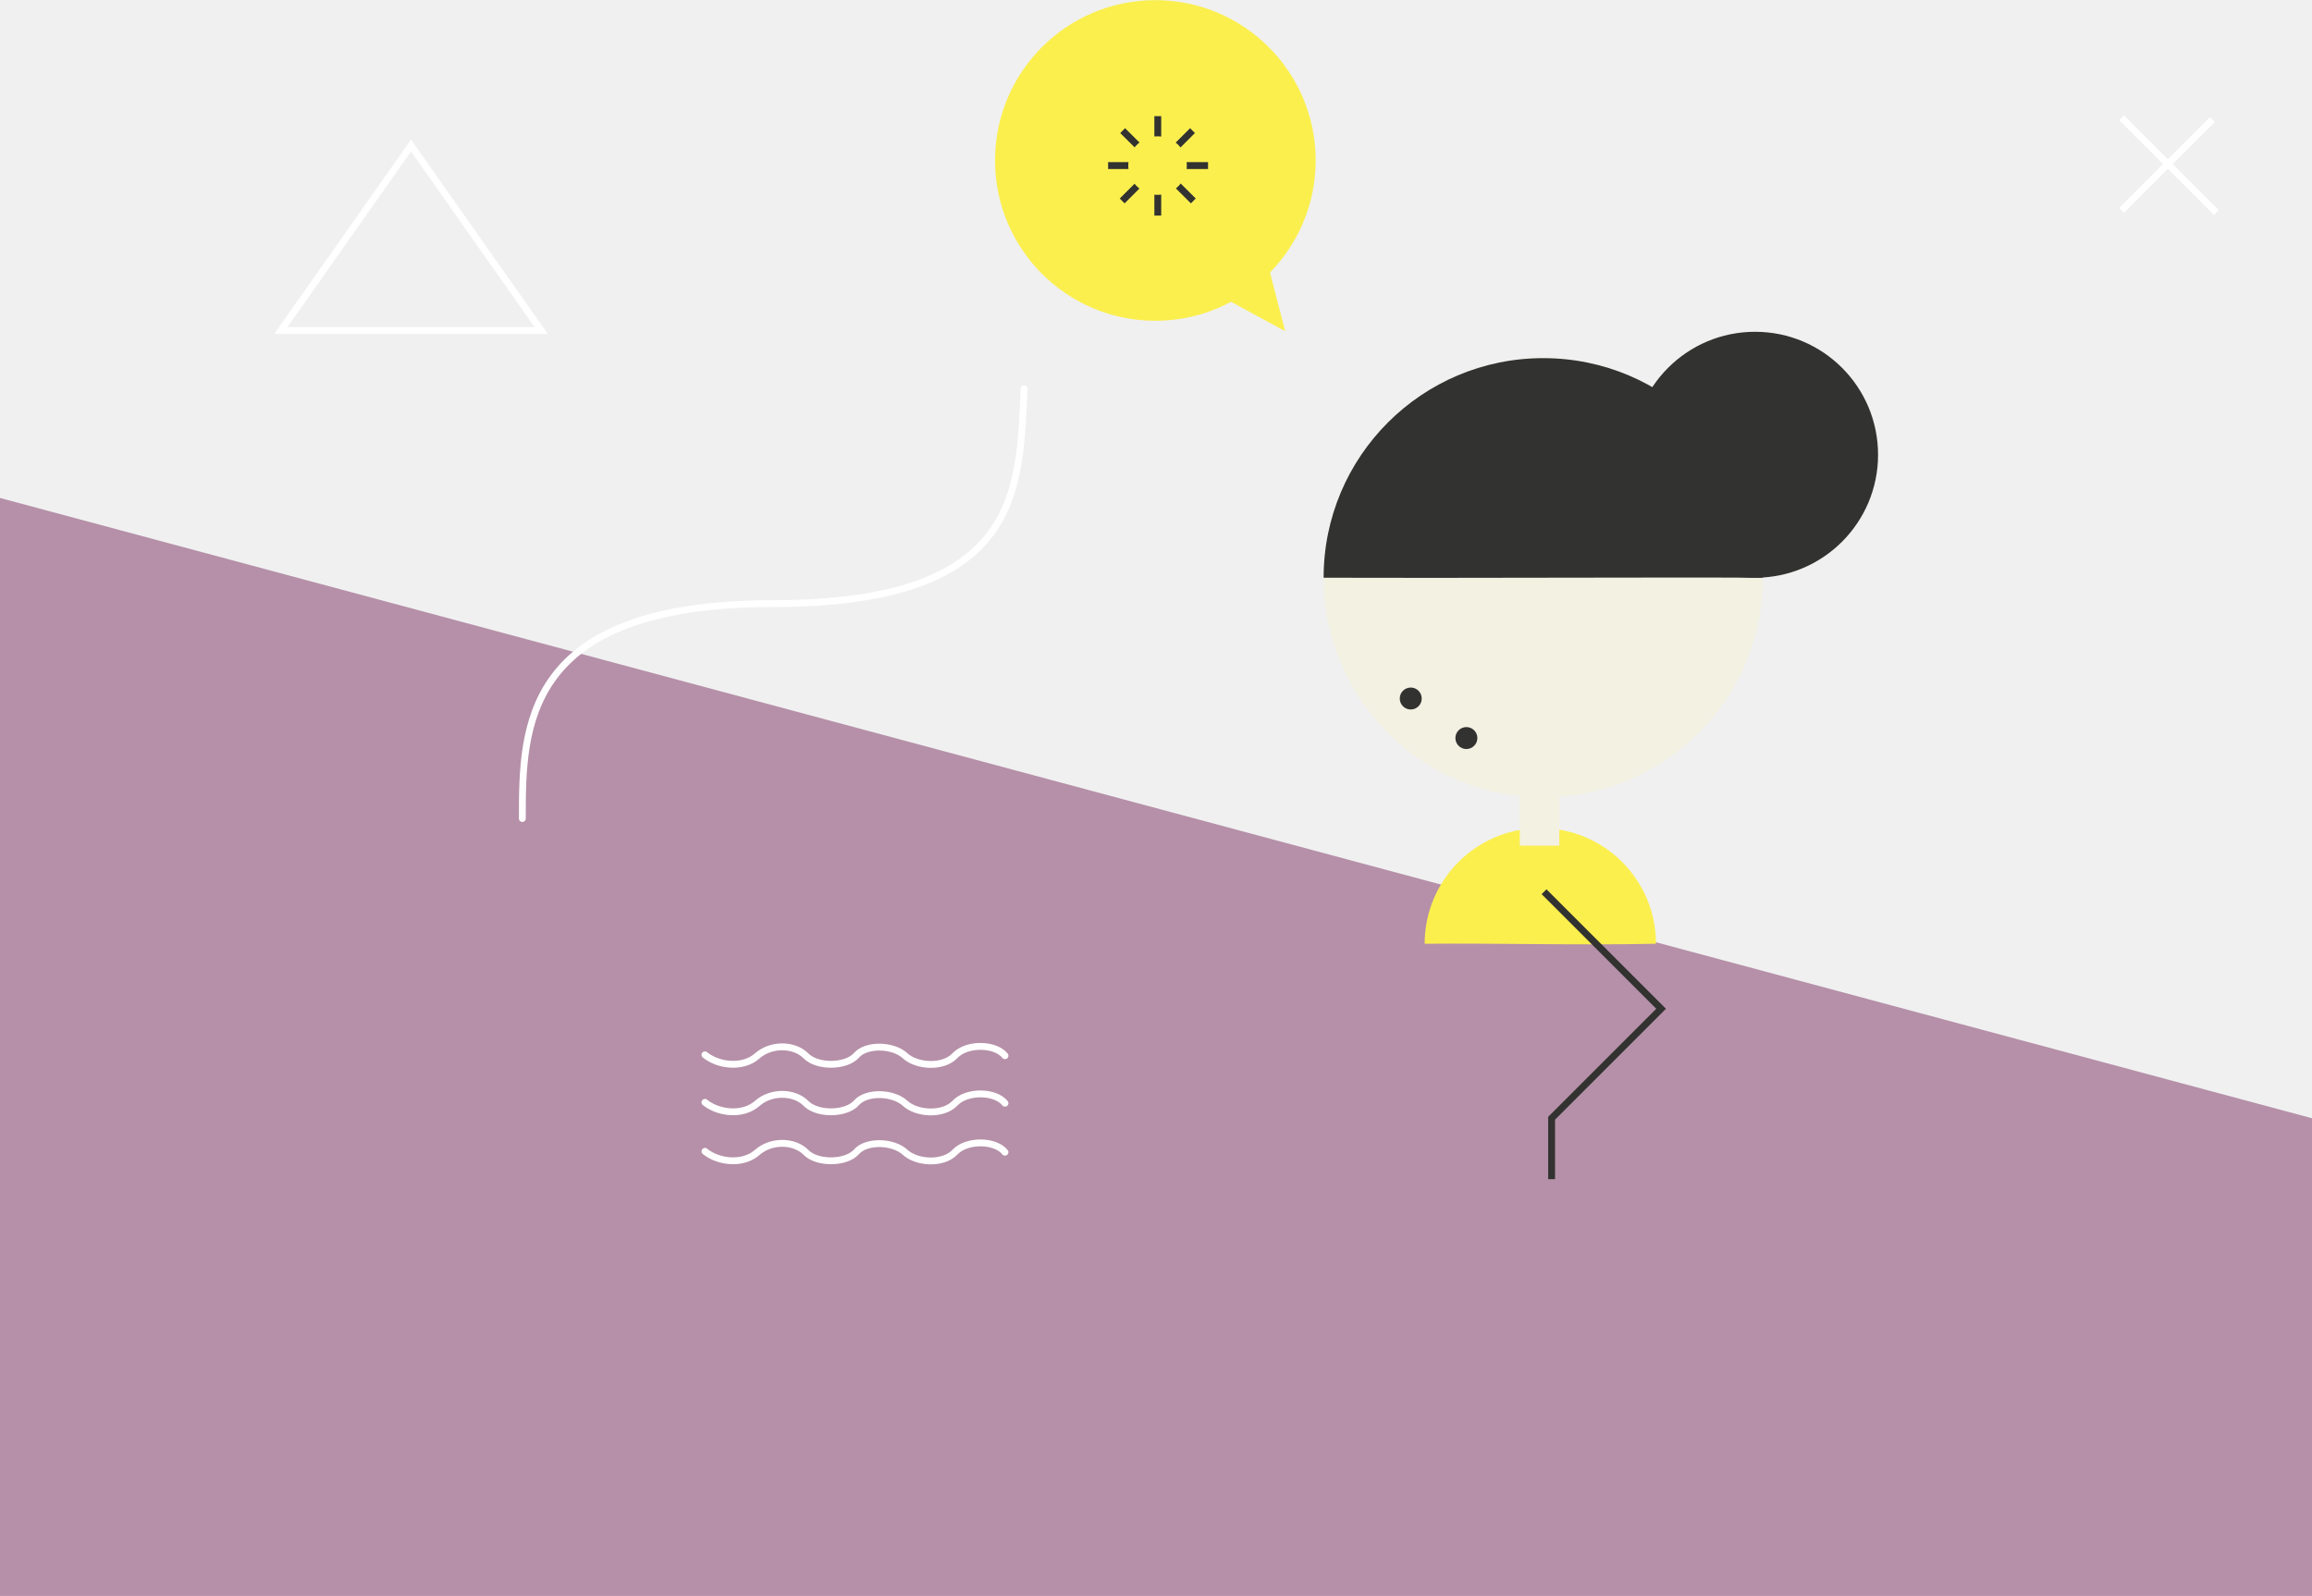
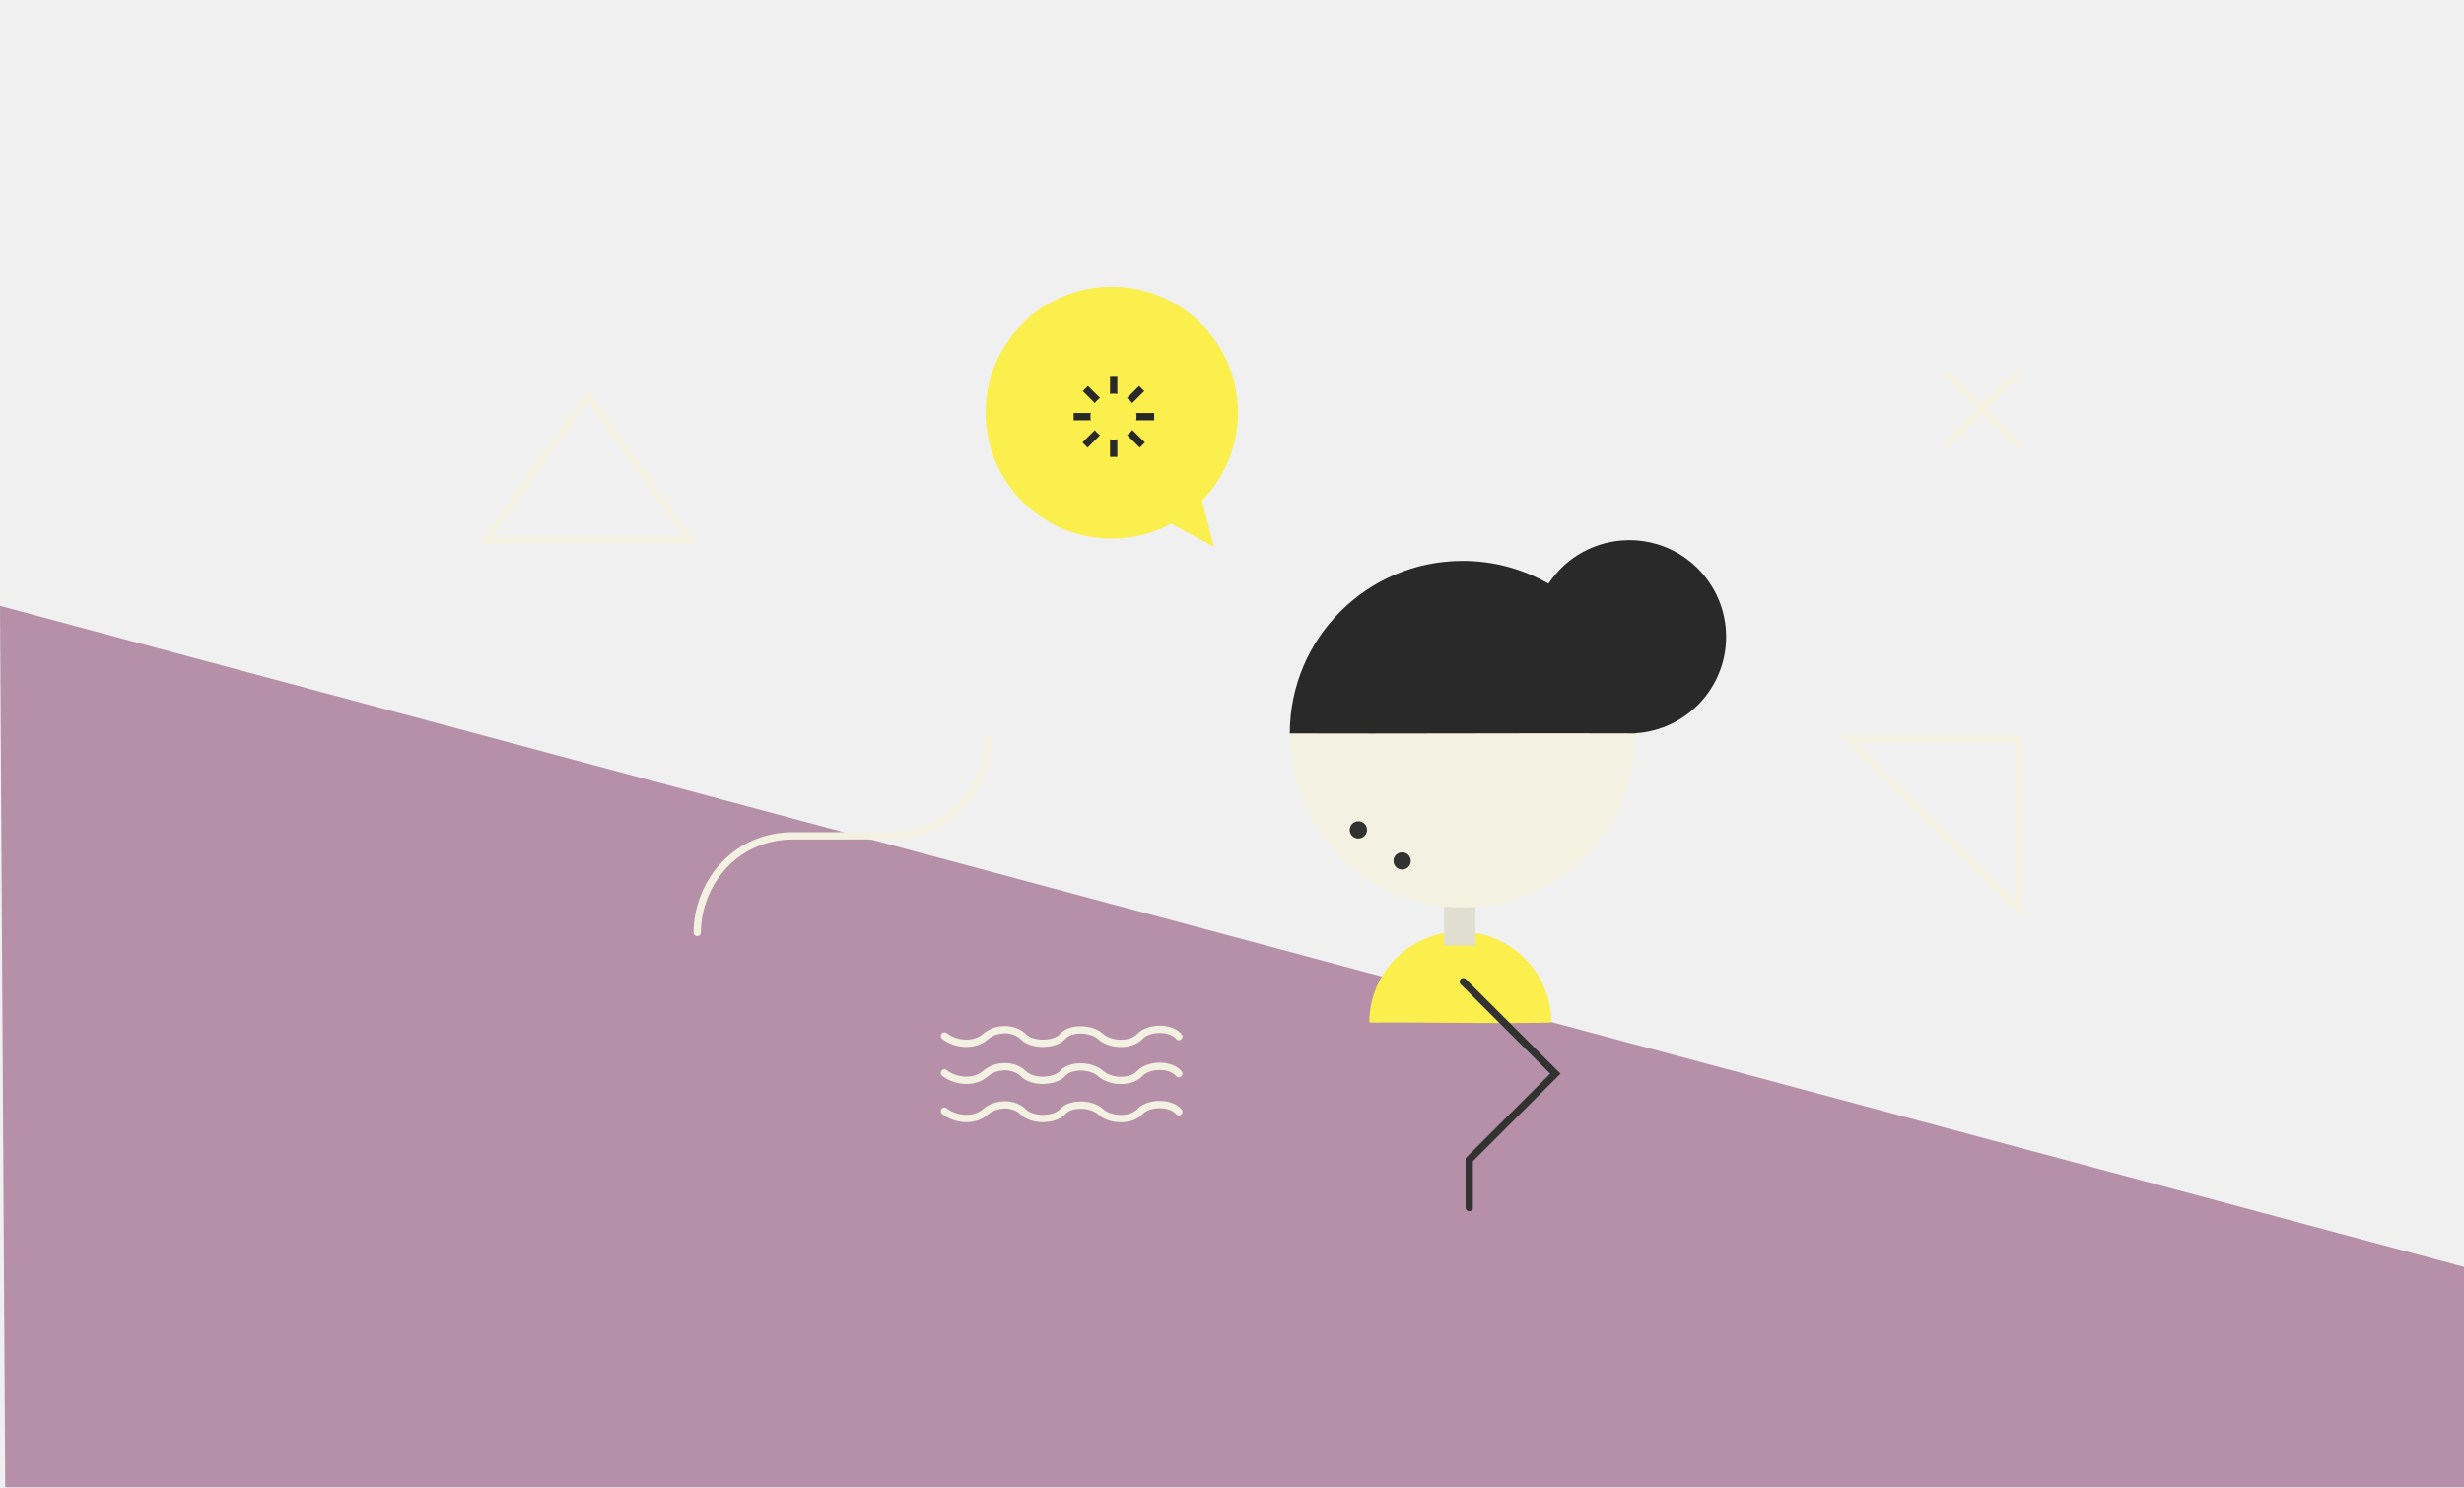
- <svg xmlns="http://www.w3.org/2000/svg" width="1350" height="932" viewBox="0 0 1350 932">
-   <g fill="none" fill-rule="evenodd">
-     <path fill="#B590A8" d="M-3 290l1354.601 363.468L1353 932H-.14" />
-     <path stroke="#FFF" stroke-width="4" d="M240 85l76 108H164z" />
-     <g stroke="#FFF" stroke-linecap="square" stroke-width="4">
-       <path d="M1240.217 70.217l52.475 52.475M1240.167 121.5l50.288-50.289" />
-     </g>
-     <g transform="translate(772 193)">
-       <circle fill="#F3F1E2" cx="129.119" cy="144.391" r="128.246" />
-       <path d="M257.364 144.391c0-70.828-57.417-128.245-128.245-128.245C58.29 16.146.873 73.563.873 144.39c76.002.308 196.173-.356 256.491 0zM51.744 221.339a6.412 6.412 0 1 0 0-12.825 6.412 6.412 0 0 0 0 12.825zM84.233 244.423a6.412 6.412 0 1 0 0-12.824 6.412 6.412 0 0 0 0 12.824z" fill="#323230" />
-       <circle fill="#323230" cx="252.8" cy="72.574" r="71.818" />
-       <path d="M194.951 358.134c0-37.302-30.24-67.542-67.542-67.542-37.303 0-67.543 30.24-67.543 67.542 45.313-.37 88.73.942 135.085 0z" fill="#FBEF4E" />
-       <path fill="#F3F1E2" d="M115.439 267.507h23.084v33.344h-23.084z" />
-       <path stroke="#323230" stroke-width="4" d="M129.585 327.756l68.348 68.348L134 460.036v35.586" />
-     </g>
-     <path d="M741.56 159.152l8.861 34.261-31.603-17.16c-13.164 7.063-28.214 11.07-44.199 11.07-51.704 0-93.619-41.916-93.619-93.62 0-51.705 41.915-93.62 93.62-93.62 51.704 0 93.619 41.915 93.619 93.62 0 25.473-10.174 48.57-26.68 65.449z" fill="#FBEF4E" />
-     <g transform="translate(648.688 69.481)">
-       <path d="M7.977 46.45l38.24-38.24M46.693 46.45L8.258 8.21M27.358 54.42V.34M54.702 27.214H.346" stroke="#323230" stroke-width="4" stroke-linecap="square" />
-       <circle fill="#FBEF4E" cx="27.214" cy="27.214" r="17.099" />
-     </g>
-     <path d="M598 227c-3.02 57.68 0 125.5-146.5 125.5S305 425.195 305 478" stroke="#FFF" stroke-width="4" stroke-linecap="round" />
-     <g stroke="#FFF" stroke-linecap="round" stroke-width="4">
-       <path d="M411.62 672.364c7.847 6.394 22.137 8.016 30.485.666 8.348-7.35 21.783-6.869 28.505-.056 6.723 6.812 23.577 6.4 29.459-.307 5.881-6.707 21.446-6.185 28.378.202 6.931 6.386 22.371 7.212 29.177-.041 6.805-7.253 23.404-7.155 29.197.034M411.62 643.753c7.847 6.394 22.137 8.016 30.485.666 8.348-7.35 21.783-6.869 28.505-.056 6.723 6.812 23.577 6.4 29.459-.307 5.881-6.707 21.446-6.185 28.378.202 6.931 6.386 22.371 7.213 29.177-.04 6.805-7.254 23.404-7.156 29.197.033M411.62 616.01c7.847 6.393 22.137 8.015 30.485.665 8.348-7.35 21.783-6.868 28.505-.056 6.723 6.812 23.577 6.4 29.459-.307 5.881-6.707 21.446-6.184 28.378.202 6.931 6.386 22.371 7.213 29.177-.04 6.805-7.254 23.404-7.156 29.197.033" />
+ <svg xmlns="http://www.w3.org/2000/svg" width="1350px" height="815px" viewBox="0 0 1350 815" version="1.1">
+   <defs />
+   <g id="Layouts-Copy" stroke="none" stroke-width="1" fill="none" fill-rule="evenodd">
+     <g id="Artboard-2">
+       <polyline id="Path-56" fill="#B590A8" points="0 332 1354.601 695.468 1356 815 2.859 815" />
+       <g id="Group-2" transform="translate(266, 157)">
+         <polygon id="Triangle-4" stroke="#F3F1E2" stroke-width="4" points="56 60 112 139 0 139" />
+         <g id="Line-+-Line-3" transform="translate(800, 47)" stroke="#F3F1E2" stroke-linecap="square" stroke-width="4">
+           <path d="M0.913,0.913 L40.269,40.269" id="Line" />
+           <path d="M0.875,39.375 L38.591,1.659" id="Line-2" />
+         </g>
+         <g id="Group-Copy" transform="translate(274, 0)">
+           <g id="Group-12">
+             <path d="M309.976,403.352 C309.976,375.848 287.647,353.552 260.104,353.552 C232.561,353.552 210.232,375.848 210.232,403.352 C243.691,403.078 275.748,404.046 309.976,403.352 Z" id="Oval-17" fill="#FBEF4E" />
+             <rect id="Rectangle-17" fill="#DFDED0" x="251.266" y="336.532" width="17.045" height="24.584" />
+             <ellipse id="Oval-12" fill="#F3F1E2" cx="261.367" cy="245.759" rx="94.693" ry="94.556" />
+             <path d="M353.843,244.89 C353.459,244.898 353.075,244.902 352.689,244.902 C352.13,244.902 351.573,244.894 351.018,244.877 C305.098,244.674 220.746,245.121 166.674,244.902 C166.674,192.681 209.069,150.347 261.367,150.347 C278.486,150.347 294.544,154.883 308.402,162.817 C317.888,148.468 334.181,139 352.689,139 C381.976,139 405.717,162.707 405.717,191.951 C405.717,220.065 383.776,243.061 356.06,244.797 C356.06,244.832 356.06,244.867 356.06,244.902 C355.332,244.898 354.593,244.894 353.843,244.89 Z" id="Combined-Shape" fill="#29292A" />
+             <path d="M204.235,302.492 C206.85,302.492 208.97,300.376 208.97,297.764 C208.97,295.153 206.85,293.037 204.235,293.037 C201.62,293.037 199.501,295.153 199.501,297.764 C199.501,300.376 201.62,302.492 204.235,302.492 Z" id="Oval-15" fill="#323230" />
+             <path d="M228.224,319.512 C230.839,319.512 232.959,317.396 232.959,314.784 C232.959,312.173 230.839,310.057 228.224,310.057 C225.609,310.057 223.489,312.173 223.489,314.784 C223.489,317.396 225.609,319.512 228.224,319.512 Z" id="Oval-15" fill="#323230" />
+             <polyline id="Path-55" stroke="#323230" stroke-width="4" stroke-linecap="round" points="261.711 380.954 312.177 431.346 264.971 478.484 264.971 504.721" />
+             <g id="Group-4">
+               <path d="M118.562,117.334 L125.083,142.604 L101.757,129.954 C92.037,135.16 80.927,138.113 69.126,138.113 C30.949,138.113 0,107.209 0,69.087 C0,30.965 30.949,0.062 69.126,0.062 C107.303,0.062 138.252,30.965 138.252,69.087 C138.252,87.864 130.744,104.89 118.562,117.334 Z" id="Combined-Shape" fill="#FBEF4E" />
+               <path d="M55.869,85.477 L84.105,57.282" id="Line" stroke="#29292A" stroke-width="4" stroke-linecap="square" />
+               <path d="M84.455,85.477 L56.076,57.282" id="Line-4" stroke="#29292A" stroke-width="4" stroke-linecap="square" />
+               <path d="M70.179,91.352 L70.179,51.479" id="Line-5" stroke="#29292A" stroke-width="4" stroke-linecap="square" />
+               <path d="M90.369,71.293 L50.234,71.293" id="Line-6" stroke="#29292A" stroke-width="4" stroke-linecap="square" />
+               <ellipse id="Oval-20" fill="#FBEF4E" cx="70.073" cy="71.293" rx="12.626" ry="12.607" />
+             </g>
+           </g>
+         </g>
+         <g id="Group-5" transform="translate(251, 407)" stroke="#F3F1E2" stroke-linecap="round" stroke-width="4">
+           <path d="M0.454,44.878 C6.206,49.554 16.68,50.74 22.799,45.365 C28.918,39.99 38.764,40.342 43.692,45.324 C48.619,50.306 60.972,50.005 65.283,45.1 C69.594,40.194 81.002,40.577 86.083,45.247 C91.164,49.918 102.48,50.522 107.469,45.218 C112.457,39.913 124.623,39.985 128.868,45.242" id="Path-11" />
+           <path d="M0.454,23.954 C6.206,28.63 16.68,29.816 22.799,24.441 C28.918,19.065 38.764,19.418 43.692,24.4 C48.619,29.382 60.972,29.081 65.283,24.176 C69.594,19.27 81.002,19.652 86.083,24.323 C91.164,28.994 102.48,29.598 107.469,24.293 C112.457,18.988 124.623,19.06 128.868,24.318" id="Path-12" />
+           <path d="M0.454,3.664 C6.206,8.34 16.68,9.526 22.799,4.15 C28.918,-1.225 38.764,-0.873 43.692,4.109 C48.619,9.092 60.972,8.791 65.283,3.885 C69.594,-1.02 81.002,-0.638 86.083,4.033 C91.164,8.703 102.48,9.308 107.469,4.003 C112.457,-1.302 124.623,-1.23 128.868,4.028" id="Path-13" />
+         </g>
+       </g>
+       <path d="M1010,405 L1010,498.172 L1103.172,405 L1010,405 Z" id="Rectangle-45-Copy-12" stroke="#F3F1E2" stroke-width="4" transform="translate(1058, 453) rotate(-270) translate(-1058, -453) " />
+       <path d="M382,511 C382,486 401,458 435,458 C469,458 456.009,458 487.005,458 C518,458 541,434 541,405" id="Path-3" stroke="#F3F1E2" stroke-width="4" stroke-linecap="round" />
    </g>
  </g>
</svg>
